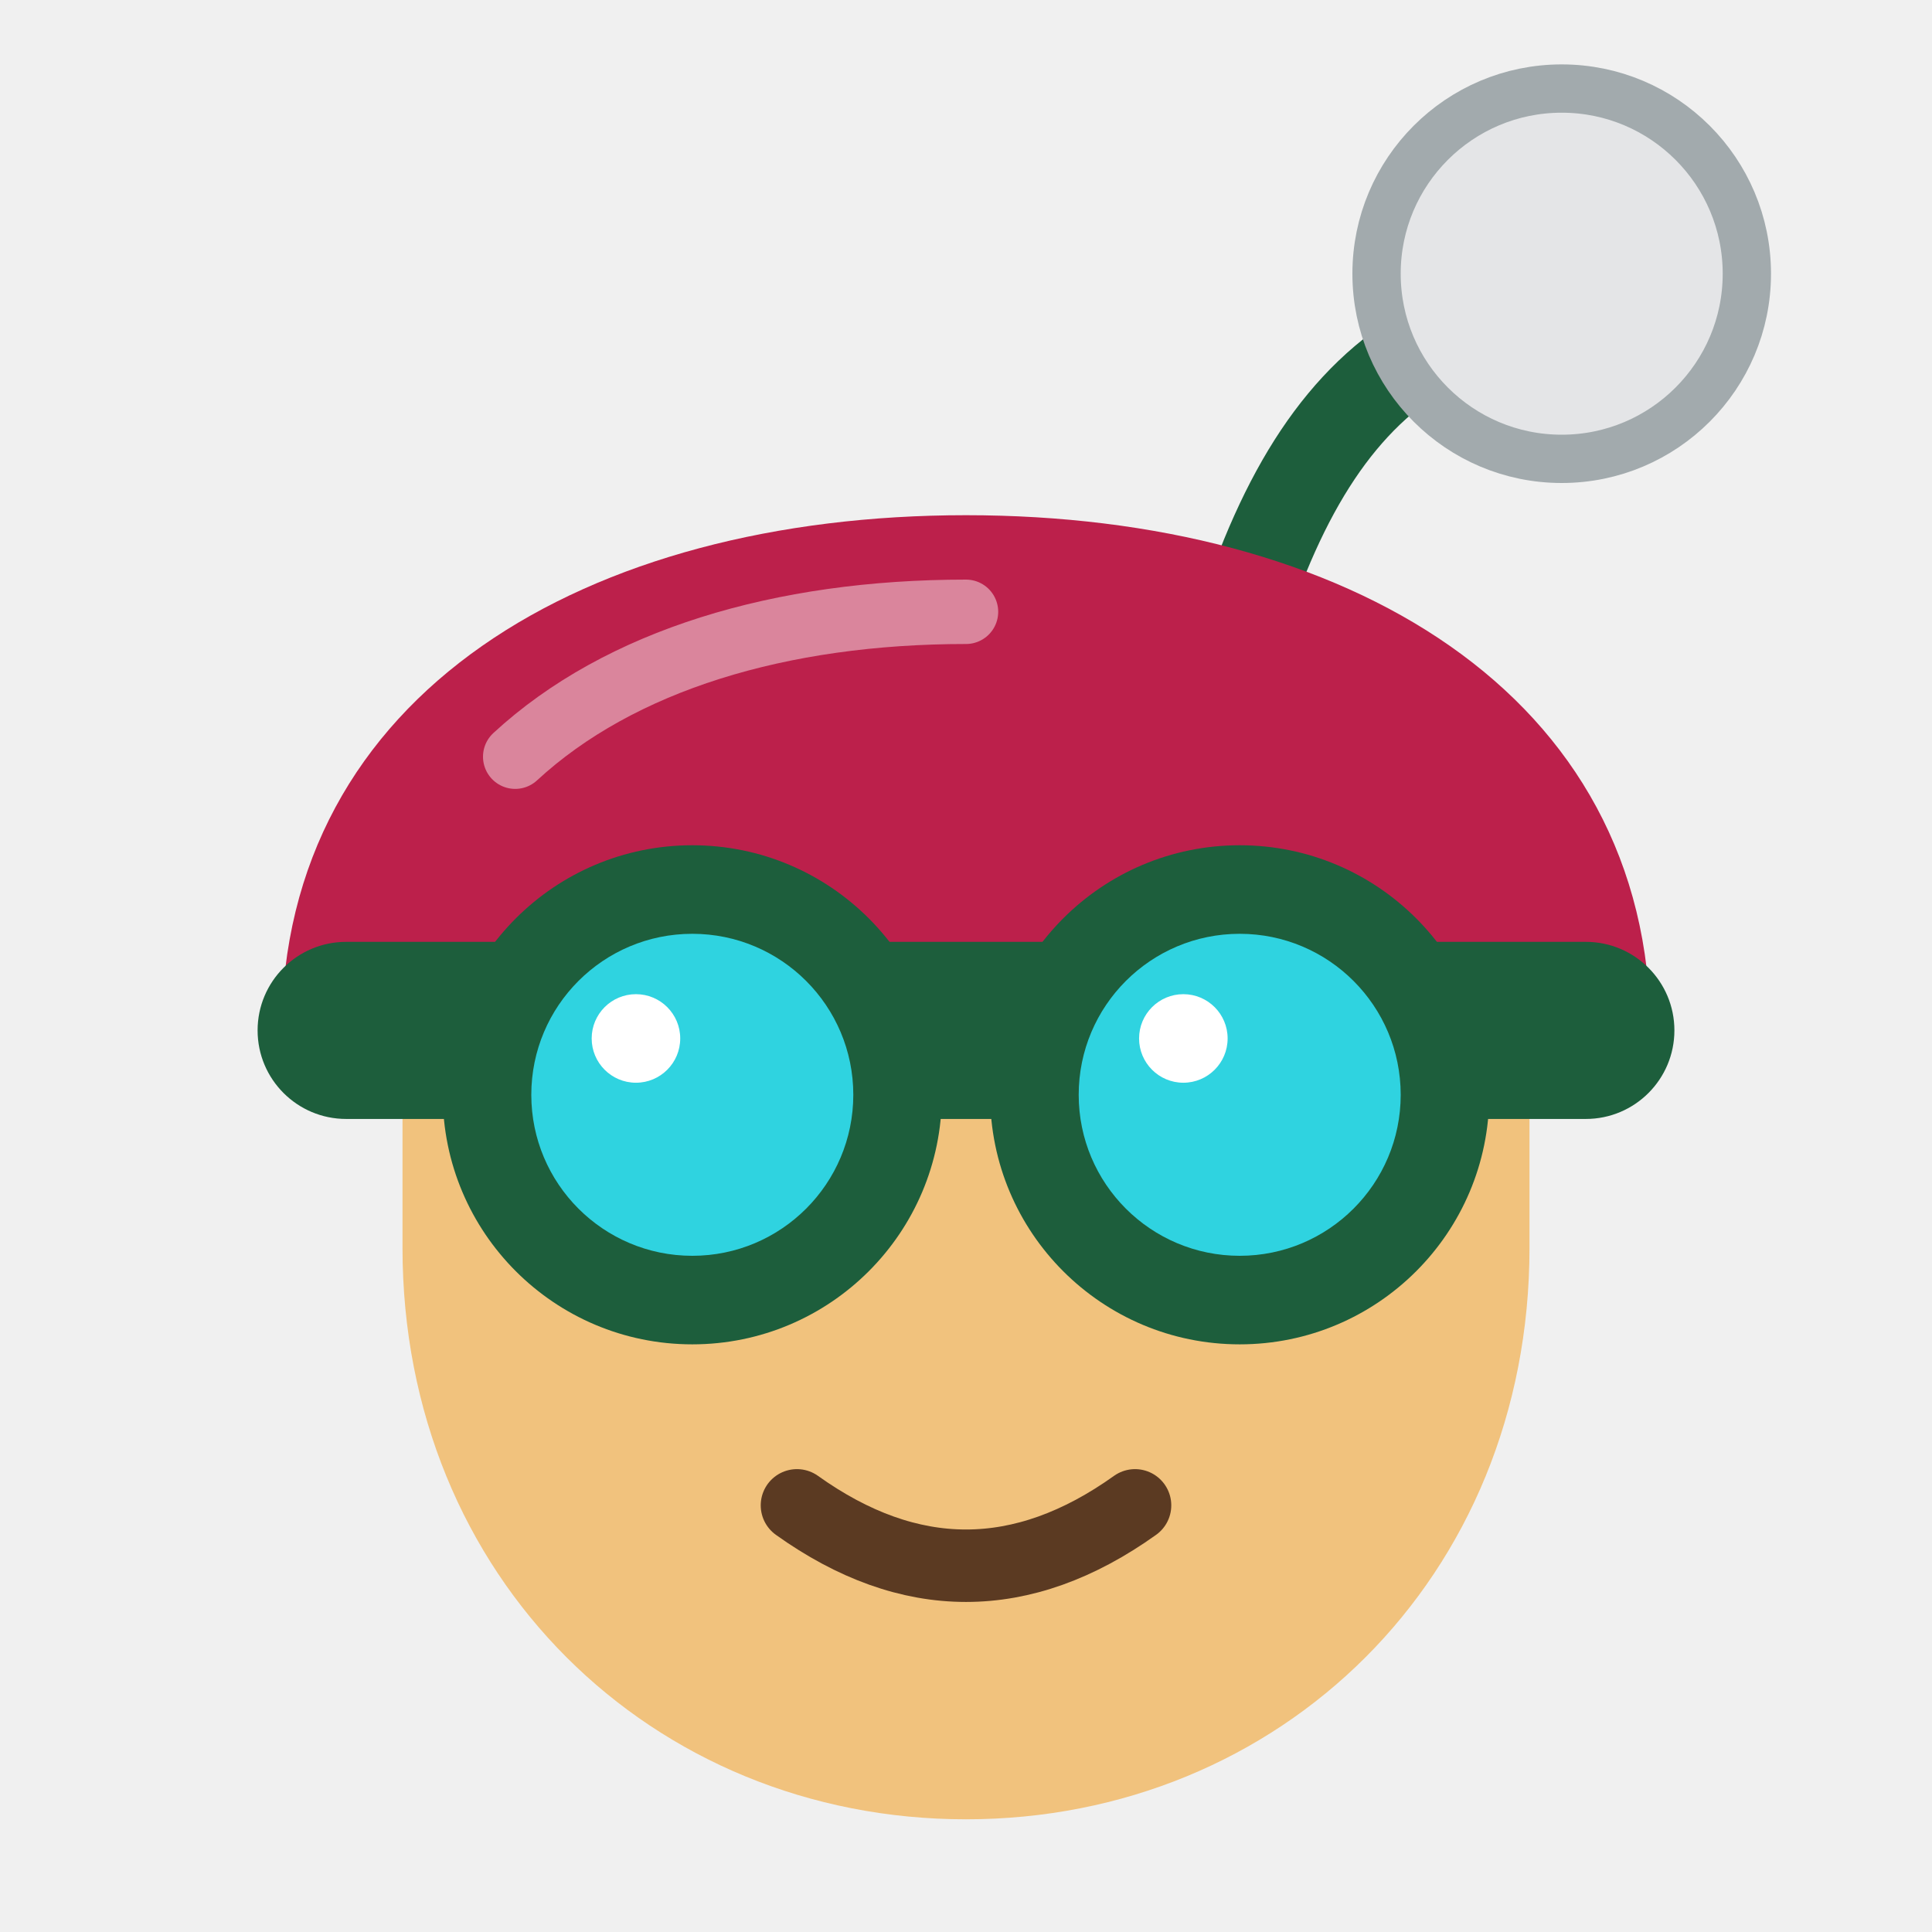
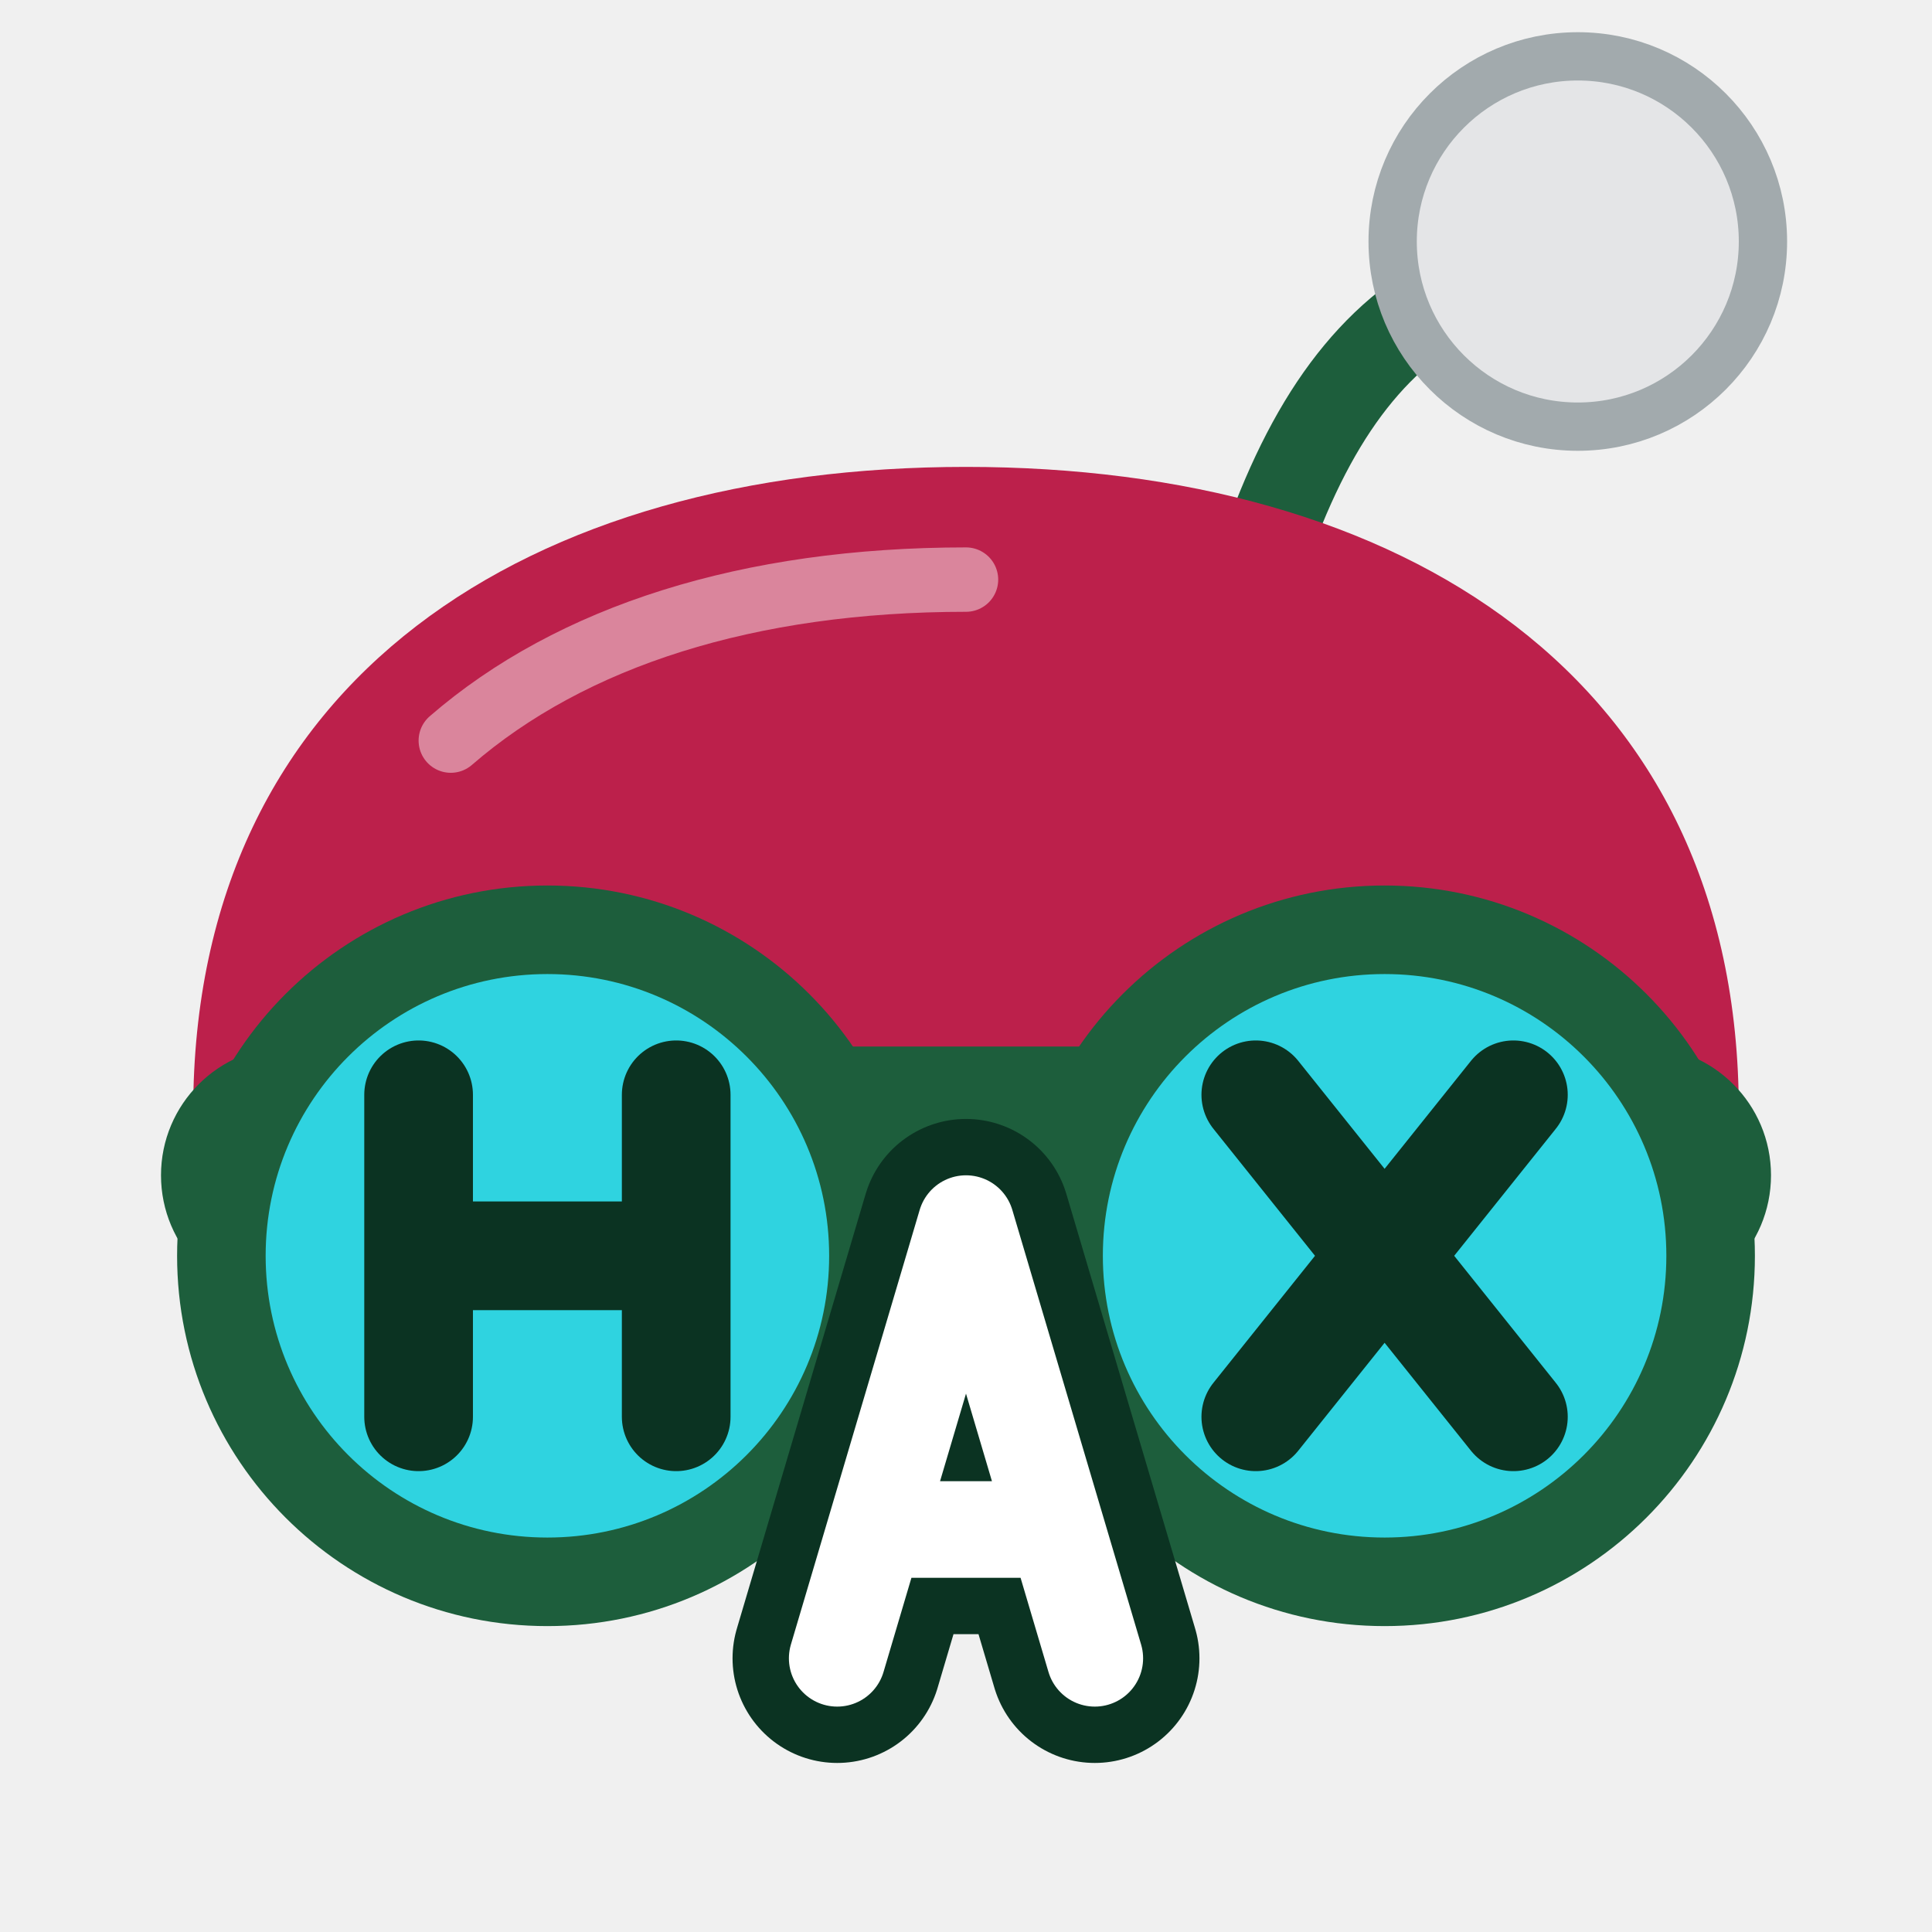
<svg xmlns="http://www.w3.org/2000/svg" viewBox="0 0 24 24" width="24" height="24">
-   <path d="M15.6 7.2c.6-1.6 1.4-2.6 2.6-3.1" fill="none" stroke="#1d5e3c" stroke-width="1.1" stroke-linecap="round" />
-   <circle cx="19.4" cy="3.4" r="2.3" fill="#e4e5e7" stroke="#a2aaad" stroke-width=".6" />
-   <path d="M5 12.6h14v2.9c0 4.1-3.1 7.1-7 7.1s-7-3-7-7.1z" fill="#f1c27d" />
-   <path d="M3.5 12.8c0-4.2 3.8-6.4 8.5-6.4s8.5 2.2 8.5 6.4z" fill="#bc204b" />
-   <path d="M6.4 9.4C7.7 8.2 9.7 7.6 12 7.6" fill="none" stroke="#fff" stroke-opacity=".45" stroke-width=".8" stroke-linecap="round" />
-   <rect x="3.2" y="11.7" width="17.6" height="2.2" rx="1.1" fill="#1d5e3c" />
-   <circle cx="8.6" cy="13.6" r="3.1" fill="#1d5e3c" />
-   <circle cx="15.4" cy="13.6" r="3.1" fill="#1d5e3c" />
-   <circle cx="8.6" cy="13.6" r="2" fill="#2fd3e0" />
-   <circle cx="15.4" cy="13.6" r="2" fill="#2fd3e0" />
-   <circle cx="7.9" cy="12.9" r=".55" fill="#fff" />
-   <circle cx="14.7" cy="12.9" r=".55" fill="#fff" />
-   <path d="M9.9 18.7q2.1 1.5 4.2 0" fill="none" stroke="#5b3a22" stroke-width=".9" stroke-linecap="round" />
+   <path d="M15.8 6.6c.6-1.6 1.4-2.6 2.6-3.1" fill="none" stroke="#1d5e3c" stroke-width="1.1" stroke-linecap="round" />
+   <circle cx="19.6" cy="3" r="2.3" fill="#e4e5e7" stroke="#a2aaad" stroke-width=".6" />
+   <path d="M2.4 13.8c0-5.4 4.2-8 9.6-8s9.6 2.6 9.6 8z" fill="#bc204b" />
+   <path d="M5.6 9.2c1.5-1.3 3.7-2 6.4-2" fill="none" stroke="#fff" stroke-opacity=".45" stroke-width=".8" stroke-linecap="round" />
+   <rect x="2" y="13" width="20" height="3.2" rx="1.6" fill="#1d5e3c" />
+   <circle cx="6.8" cy="15.6" r="4.6" fill="#1d5e3c" />
+   <circle cx="17.2" cy="15.6" r="4.6" fill="#1d5e3c" />
+   <circle cx="6.8" cy="15.6" r="3.5" fill="#2fd3e0" />
+   <circle cx="17.2" cy="15.6" r="3.5" fill="#2fd3e0" />
+   <path d="M5.2 13.6v4m3.2-4v4m-3.2-2h3.2m7.2-2 3.2 4m0-4-3.2 4" fill="none" stroke="#0b3322" stroke-width="1.35" stroke-linecap="round" />
+   <path d="m10.4 20.6 1.6-5.4 1.6 5.4M10.9 19h2.2" fill="none" stroke="#0b3322" stroke-width="2.6" stroke-linecap="round" stroke-linejoin="round" />
+   <path d="m10.4 20.6 1.6-5.4 1.6 5.4M10.9 19h2.2" fill="none" stroke="#fff" stroke-width="1.2" stroke-linecap="round" stroke-linejoin="round" />
</svg>
